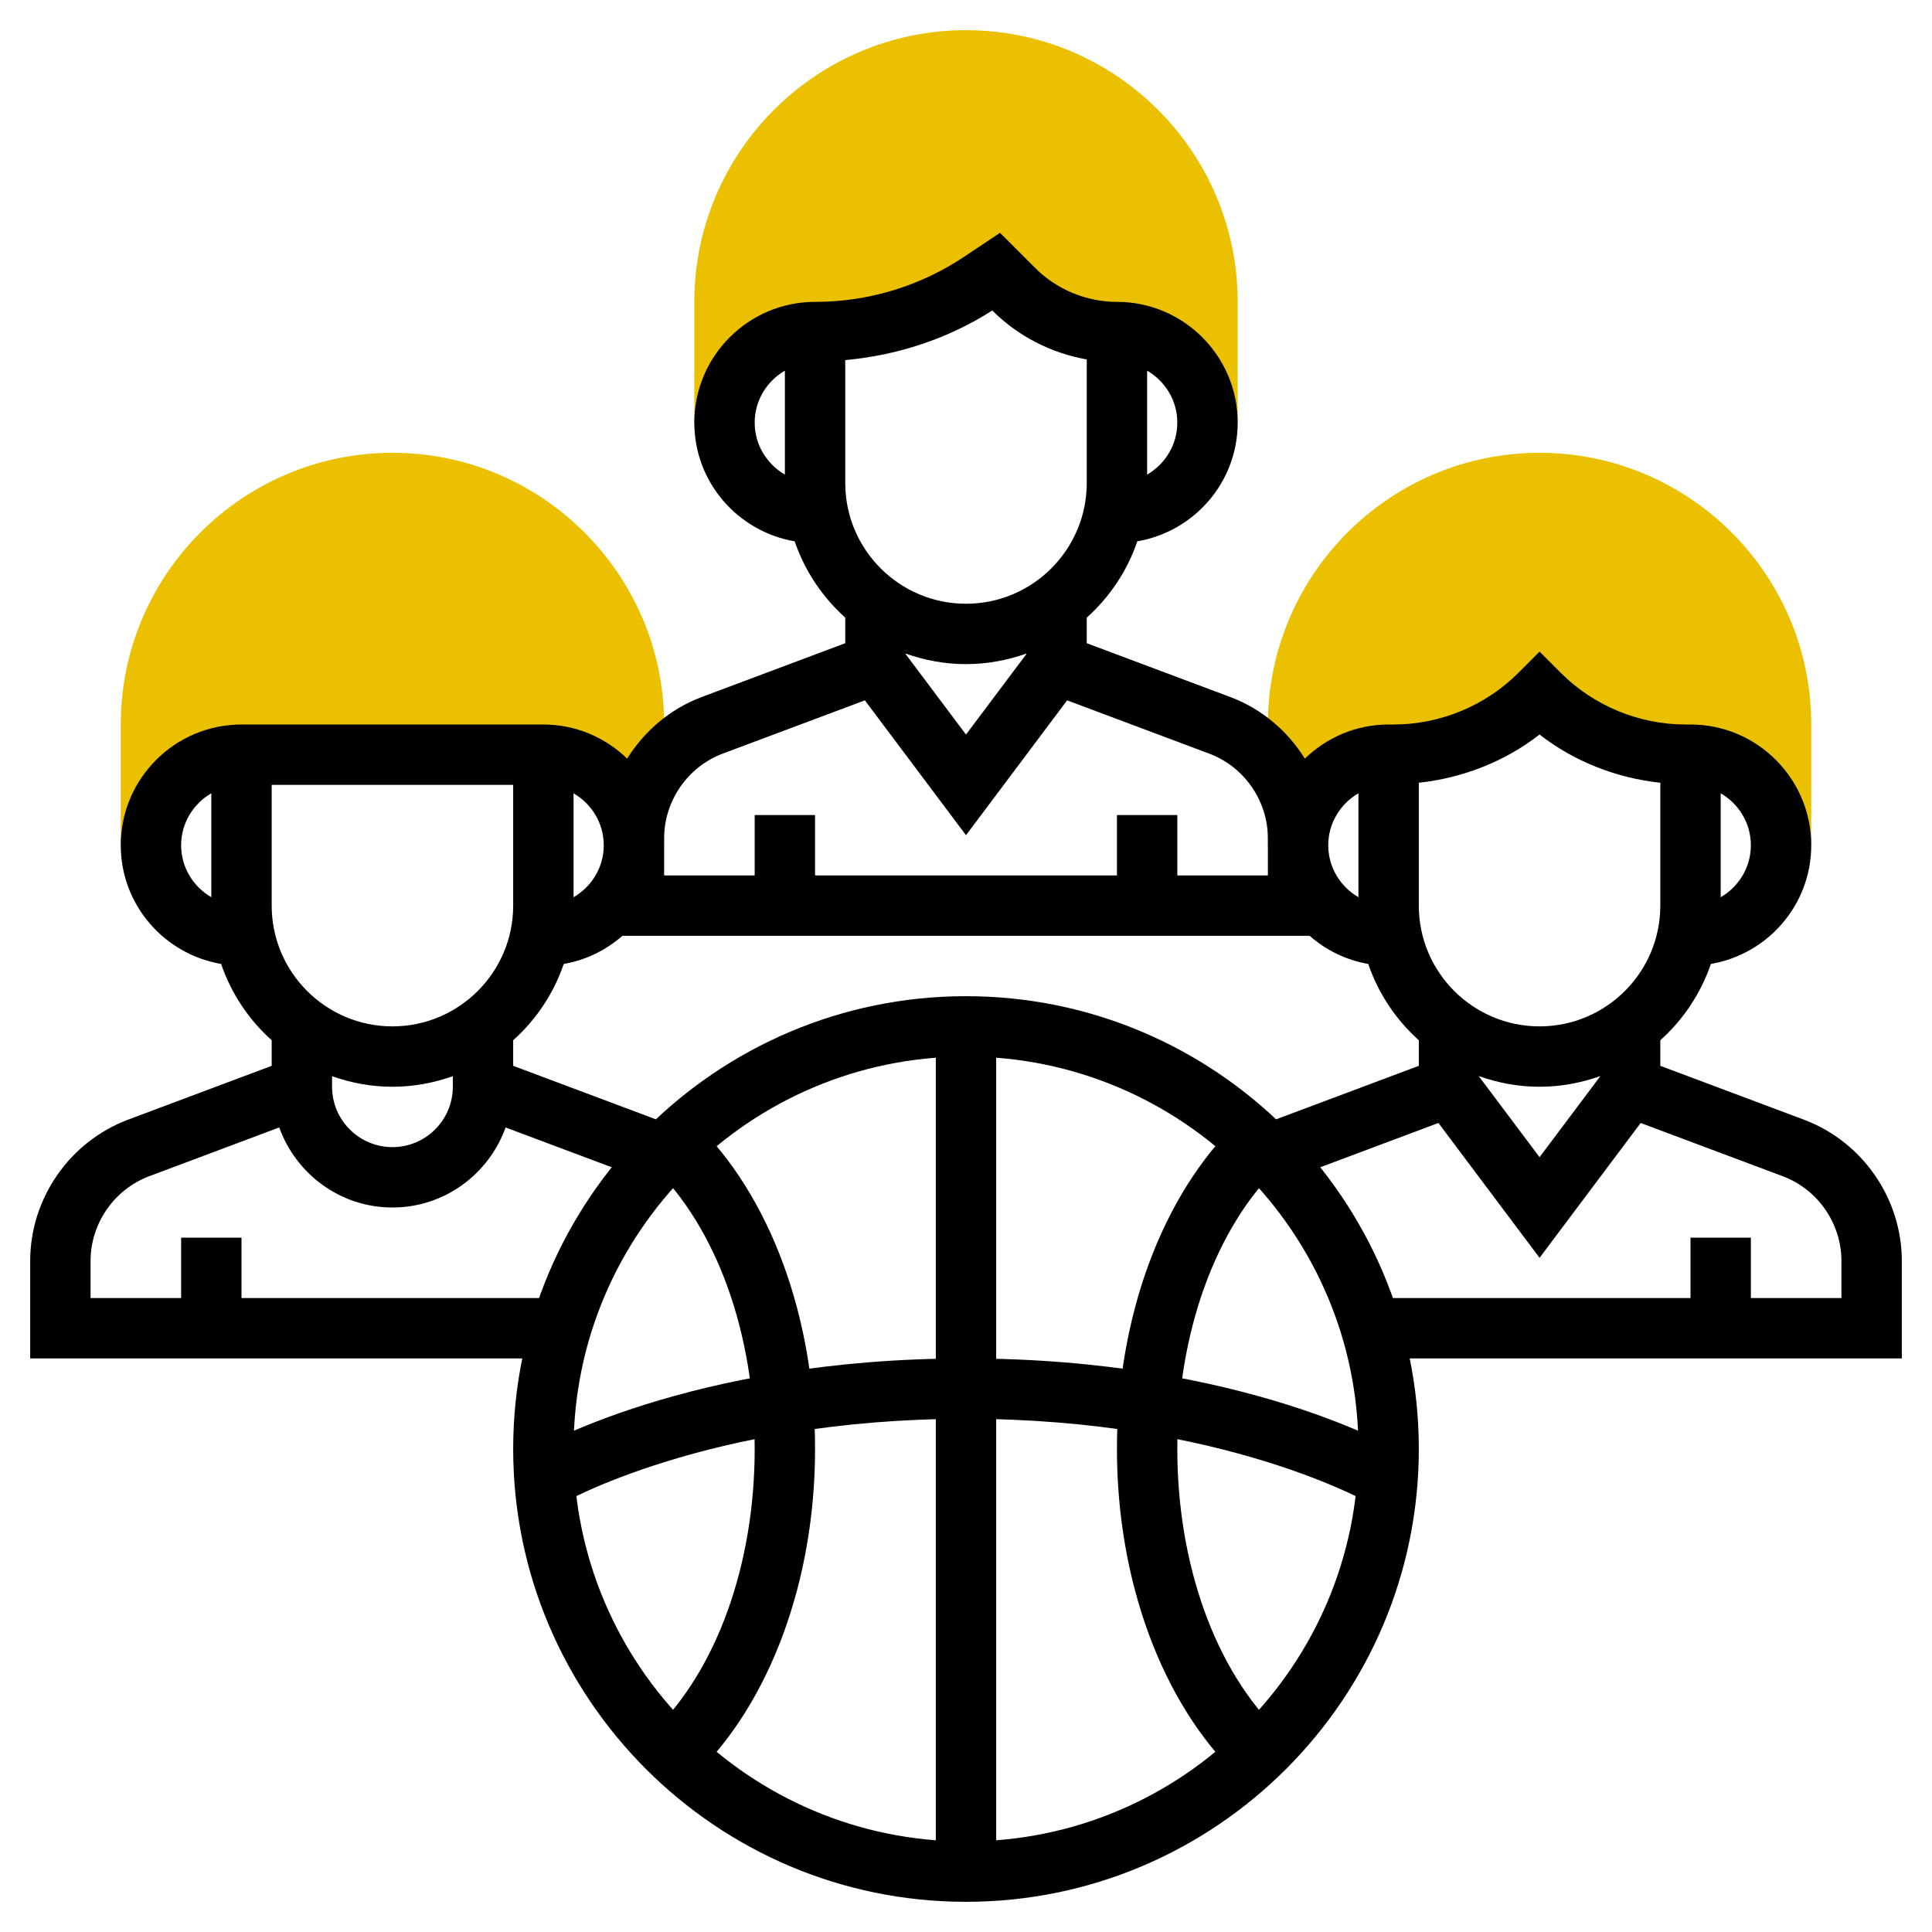
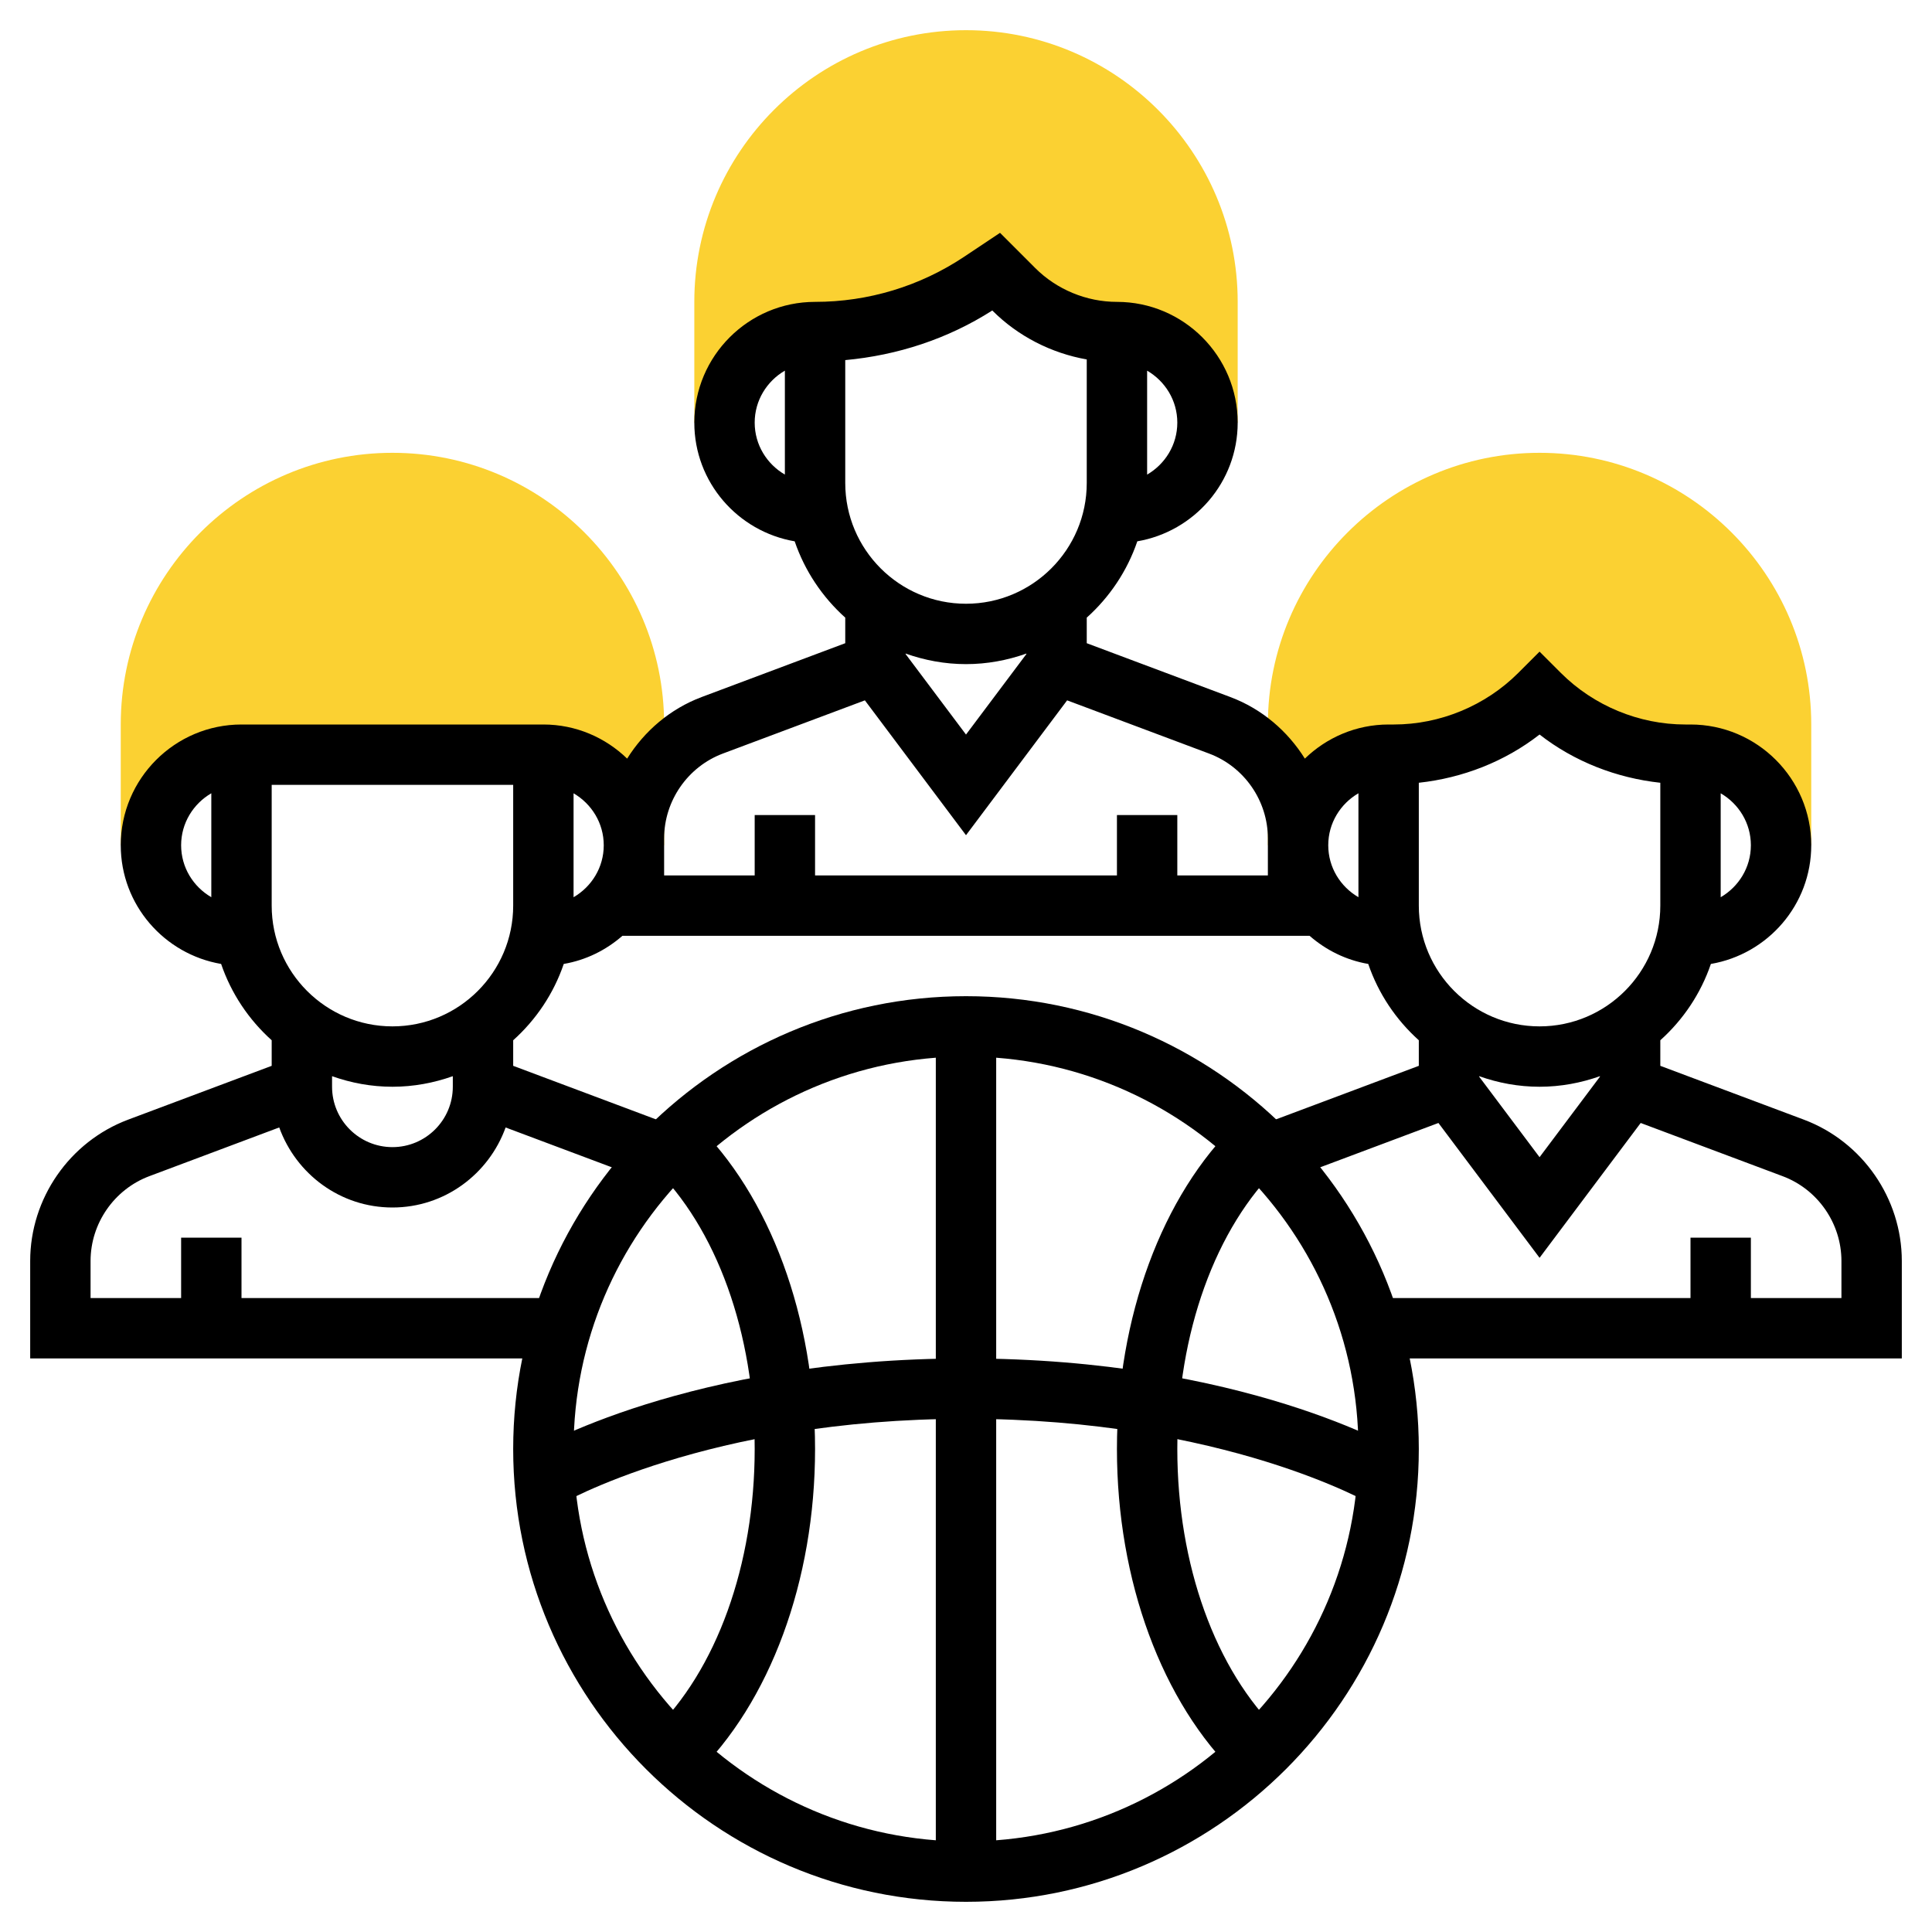
<svg xmlns="http://www.w3.org/2000/svg" version="1.1" id="Layer_1_1_" x="0px" y="0px" viewBox="0 0 64 64" style="enable-background:new 0 0 64 64;" xml:space="preserve" width="512" height="512">
  <g>
    <g>
-       <path style="fill:#ebc000;" d="M13,15c-4.963,0-9,4.037-9,9v4h1c0-1.657,1.343-3,3-3h10c1.657,0,3,1.343,3,3h1v-4    C22,19.037,17.963,15,13,15z" />
+       <path style="fill:#FBD132;" d="M13,15c-4.963,0-9,4.037-9,9v4h1c0-1.657,1.343-3,3-3h10c1.657,0,3,1.343,3,3h1v-4    C22,19.037,17.963,15,13,15z" />
    </g>
    <g>
-       <path style="fill:#ebc000;" d="M51,15c-4.963,0-9,4.037-9,9v4h1c0-1.657,1.343-3,3-3h0.172c1.811,0,3.548-0.719,4.828-2    c1.281,1.281,3.017,2,4.828,2H56c1.657,0,3,1.343,3,3h1v-4C60,19.037,55.963,15,51,15z" />
+       <path style="fill:#FBD132;" d="M51,15c-4.963,0-9,4.037-9,9v4h1c0-1.657,1.343-3,3-3h0.172c1.811,0,3.548-0.719,4.828-2    c1.281,1.281,3.017,2,4.828,2H56c1.657,0,3,1.343,3,3h1v-4C60,19.037,55.963,15,51,15z" />
    </g>
    <g>
      <path d="M32,63c-8.271,0-15-6.729-15-15s6.729-15,15-15s15,6.729,15,15S40.271,63,32,63z M32,35c-7.168,0-13,5.832-13,13    s5.832,13,13,13s13-5.832,13-13S39.168,35,32,35z" />
    </g>
    <g>
      <path d="M18.513,49.858l-1.027-1.716C17.699,48.015,22.828,45,32,45s14.301,3.015,14.515,3.143l-1.029,1.715    C45.439,49.83,40.574,47,32,47S18.561,49.83,18.513,49.858z" />
    </g>
    <g>
      <rect x="31" y="34" width="2" height="28" />
    </g>
    <g>
      <path d="M40.99,58.814C38.492,56.405,37,52.362,37,48s1.492-8.405,3.99-10.814l1.389,1.439C40.263,40.665,39,44.17,39,48    s1.263,7.335,3.379,9.375L40.99,58.814z" />
    </g>
    <g>
      <path d="M23.01,58.814l-1.389-1.439C23.737,55.335,25,51.83,25,48s-1.263-7.335-3.379-9.375l1.389-1.439    C25.508,39.595,27,43.638,27,48S25.508,56.405,23.01,58.814z" />
    </g>
    <g>
-       <path style="fill:#ebc000;" d="M32,1c-4.963,0-9,4.037-9,9v4h1c0-1.657,1.343-3,3-3c1.956,0,3.869-0.579,5.496-1.664L33,9    l0.586,0.586C34.491,10.491,35.719,11,37,11c1.657,0,3,1.343,3,3h1v-4C41,5.037,36.963,1,32,1z" />
+       <path style="fill:#FBD132;" d="M32,1c-4.963,0-9,4.037-9,9v4h1c0-1.657,1.343-3,3-3c1.956,0,3.869-0.579,5.496-1.664L33,9    l0.586,0.586C34.491,10.491,35.719,11,37,11c1.657,0,3,1.343,3,3h1v-4C41,5.037,36.963,1,32,1z" />
    </g>
    <path d="M59.756,37.09L55,35.307V34.46c0.757-0.679,1.34-1.545,1.675-2.528C58.559,31.609,60,29.975,60,28c0-2.206-1.794-4-4-4   h-0.172c-1.534,0-3.036-0.622-4.121-1.707L51,21.586l-0.707,0.707C49.208,23.378,47.706,24,46.172,24H46   c-1.079,0-2.055,0.433-2.775,1.13c-0.571-0.913-1.423-1.647-2.469-2.04L36,21.307V20.46c0.757-0.679,1.34-1.545,1.675-2.528   C39.559,17.609,41,15.975,41,14c0-2.206-1.794-4-4-4c-1.008,0-1.994-0.408-2.707-1.121l-1.166-1.166l-1.186,0.791   C30.473,9.482,28.764,10,27,10c-2.206,0-4,1.794-4,4c0,1.975,1.441,3.609,3.325,3.932C26.66,18.914,27.243,19.78,28,20.46v0.847   l-4.756,1.783c-1.046,0.393-1.897,1.127-2.469,2.04C20.055,24.433,19.079,24,18,24H8c-2.206,0-4,1.794-4,4   c0,1.975,1.441,3.609,3.325,3.932C7.66,32.914,8.243,33.78,9,34.46v0.847L4.244,37.09C2.304,37.818,1,39.7,1,41.772V45h17.581v-2H8   v-2H6v2H3v-1.228c0-1.244,0.782-2.373,1.947-2.81l4.303-1.614C9.807,38.89,11.27,40,13,40s3.193-1.11,3.749-2.651l4.301,1.613   c0.139,0.053,0.271,0.113,0.398,0.183l0.963-1.752c-0.207-0.114-0.426-0.216-0.656-0.303L17,35.307V34.46   c0.757-0.679,1.34-1.545,1.675-2.528c0.739-0.127,1.401-0.458,1.943-0.932h22.764c0.542,0.473,1.204,0.805,1.943,0.932   C45.66,32.914,46.243,33.78,47,34.46v0.847l-4.758,1.784c-0.229,0.086-0.447,0.188-0.654,0.302l0.963,1.752   c0.127-0.069,0.26-0.13,0.396-0.182L47.65,37.2L51,41.667l3.35-4.467l4.703,1.763C60.218,39.399,61,40.528,61,41.772V43h-3v-2h-2v2   H45.419v2H63v-3.228C63,39.7,61.696,37.818,59.756,37.09z M58,28c0,0.737-0.405,1.375-1,1.722v-3.443   C57.595,26.625,58,27.263,58,28z M51,24.332c1.151,0.898,2.548,1.44,4,1.598V30c0,2.206-1.794,4-4,4s-4-1.794-4-4v-4.07   C48.452,25.772,49.849,25.23,51,24.332z M39,14c0,0.737-0.405,1.375-1,1.722v-3.443C38.595,12.625,39,13.263,39,14z M32.871,10.285   l0.008,0.008C33.726,11.14,34.828,11.7,36,11.907V16c0,2.206-1.794,4-4,4s-4-1.794-4-4v-4.071   C29.73,11.77,31.397,11.227,32.871,10.285z M25,14c0-0.737,0.405-1.375,1-1.722v3.443C25.405,15.375,25,14.737,25,14z M32,22   c0.702,0,1.373-0.128,2-0.35v0.017l-2,2.666l-2-2.666V21.65C30.627,21.872,31.298,22,32,22z M6,28c0-0.737,0.405-1.375,1-1.722   v3.443C6.405,29.375,6,28.737,6,28z M15,36c0,1.103-0.897,2-2,2s-2-0.897-2-2v-0.35c0.627,0.223,1.298,0.35,2,0.35   s1.373-0.128,2-0.35V36z M13,34c-2.206,0-4-1.794-4-4v-4h8v4C17,32.206,15.206,34,13,34z M19,29.722v-3.443   c0.595,0.347,1,0.985,1,1.722S19.595,29.375,19,29.722z M42,29h-3v-2h-2v2H27v-2h-2v2h-3v-1.228c0-1.244,0.782-2.373,1.947-2.81   L28.65,23.2L32,27.667l3.35-4.467l4.703,1.763C41.218,25.399,42,26.528,42,27.772V29z M44,28c0-0.737,0.405-1.375,1-1.722v3.443   C44.405,29.375,44,28.737,44,28z M51,38.333l-2-2.666V35.65c0.627,0.223,1.298,0.35,2,0.35s1.373-0.128,2-0.35v0.017L51,38.333z" />
  </g>
</svg>
